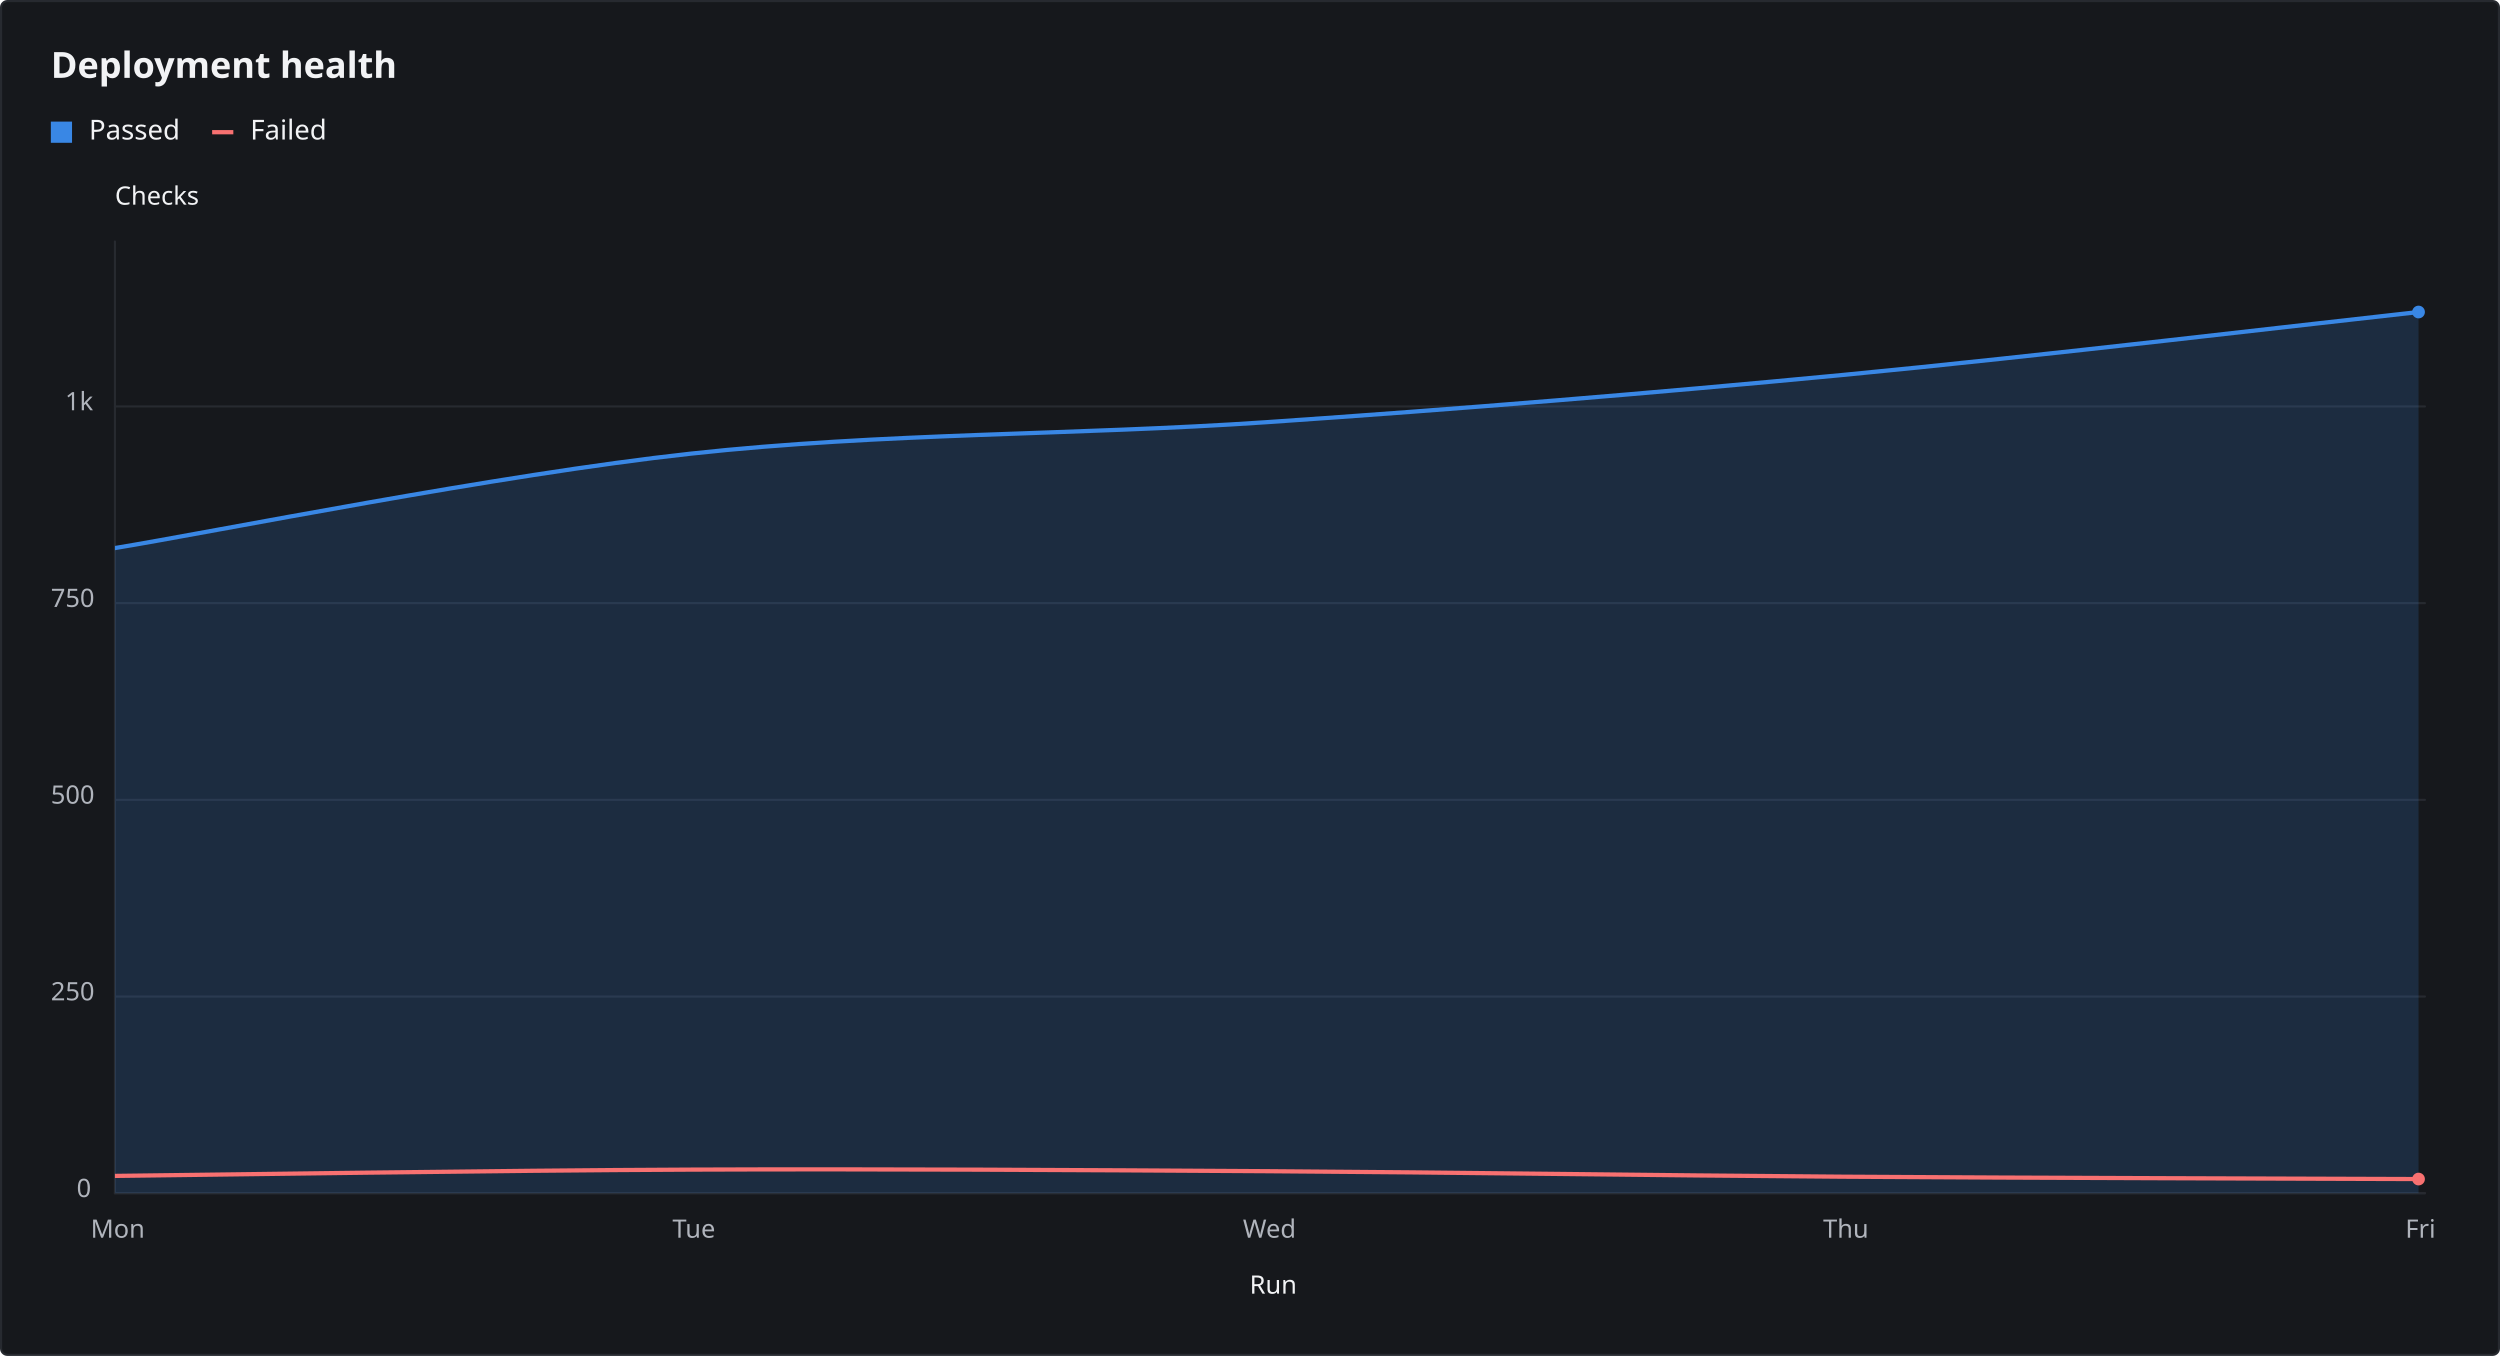
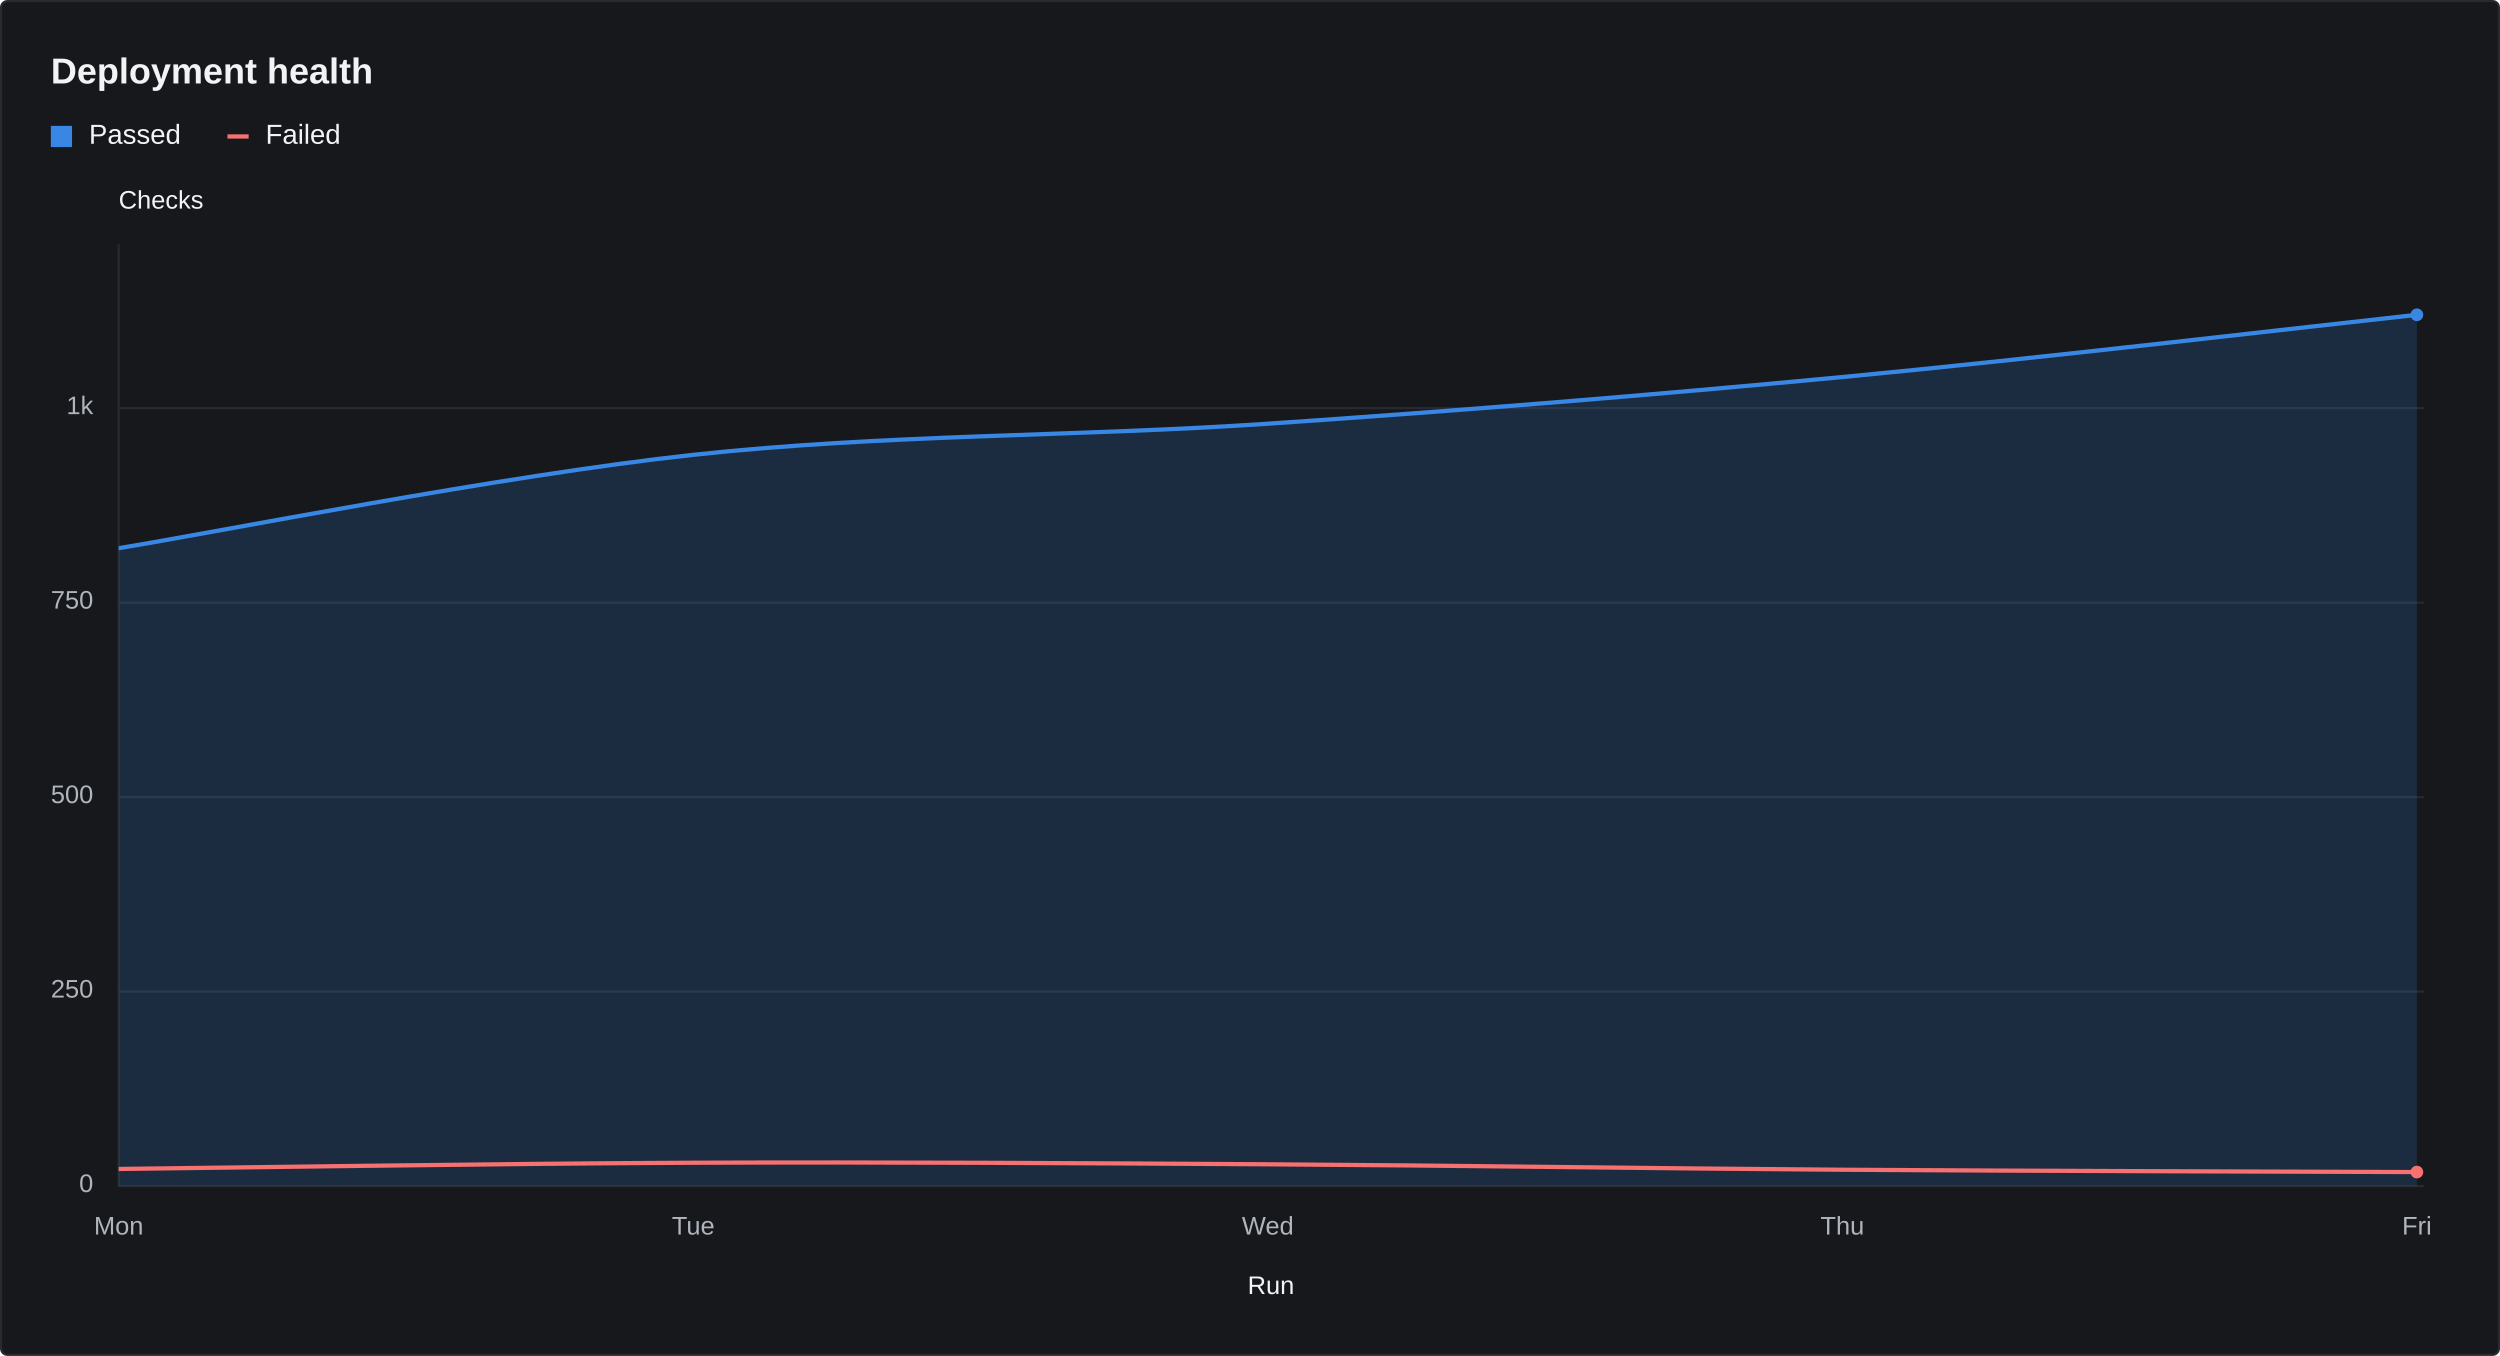
<svg xmlns="http://www.w3.org/2000/svg" width="1180" height="640" viewBox="0 0 1180 640" stroke-linecap="round" stroke-linejoin="round" role="img" aria-label="Deployment health" aria-labelledby="cfx-ex-chart-title" aria-describedby="cfx-ex-chart-description">
  <defs>
    <clipPath id="cfx-ex-chart-clip-1" clipPathUnits="userSpaceOnUse">
      <rect x="24" y="24" width="1132" height="592" />
    </clipPath>
    <clipPath id="cfx-ex-chart-clip-6" clipPathUnits="userSpaceOnUse">
      <rect x="24" y="56.1" width="1132" height="19.5" />
    </clipPath>
    <clipPath id="cfx-ex-chart-clip-8" clipPathUnits="userSpaceOnUse">
-       <rect x="24" y="57.4" width="10" height="10" />
+       <rect x="24" y="59.419" width="10" height="10" />
    </clipPath>
    <clipPath id="cfx-ex-chart-clip-14" clipPathUnits="userSpaceOnUse">
-       <rect x="100.131" y="57.4" width="10" height="10" />
+       <rect x="107.361" y="59.419" width="10" height="10" />
    </clipPath>
    <clipPath id="cfx-ex-chart-clip-20" clipPathUnits="userSpaceOnUse">
      <rect x="24" y="87.6" width="1132" height="528.4" />
    </clipPath>
    <clipPath id="cfx-ex-chart-clip-42" clipPathUnits="userSpaceOnUse">
-       <rect x="54.246" y="114" width="1090.308" height="449.2" />
+       <rect x="56.021" y="115.688" width="1087.75" height="444.138" />
    </clipPath>
  </defs>
  <rect x="0.5" y="0.5" width="1179" height="639" rx="3" data-cfx-role="frame-card" fill="#16181C" stroke="#272A30" stroke-width="1" />
  <g clip-path="url(#cfx-ex-chart-clip-1)">
-     <g data-cfx-role="frame-heading-source" data-cfx-authored-font-request="Calibri, Carlito, Segoe UI, system-ui, sans-serif|700|normal|17|">
+     <g data-cfx-role="frame-heading-source" data-cfx-authored-font-request="Calibri, Carlito, Segoe UI, Arial, system-ui, sans-serif|700|normal|17|">
      <g data-cfx-role="frame-heading">
-         <text x="24" y="36.75" font-family="Calibri, Carlito, Segoe UI, system-ui, sans-serif" font-size="17" font-weight="700" font-style="normal" fill="#F2F3F5" xml:space="preserve" style="white-space:pre;font-language-override:normal;font-palette:normal">Deployment health</text>
+         <text x="24" y="39.39" font-family="Calibri, Carlito, Segoe UI, Arial, system-ui, sans-serif" font-size="17" font-weight="700" font-style="normal" fill="#F2F3F5" xml:space="preserve" style="white-space:pre;font-language-override:normal;font-palette:normal">Deployment health</text>
      </g>
    </g>
  </g>
  <g clip-path="url(#cfx-ex-chart-clip-6)">
    <g id="cfx-ex-chart-node-7" data-cfx-source-id="legend-series-0" data-cfx-role="legend-entry" aria-label="Passed" data-cfx-series-key="cfx:auto:1" data-cfx-state="None">
      <g clip-path="url(#cfx-ex-chart-clip-8)">
-         <rect x="24" y="57.4" width="10" height="10" rx="0" data-cfx-role="legend-swatch" fill="#3987E5" stroke="none" stroke-width="1" />
+         <rect x="24" y="59.419" width="10" height="10" rx="0" data-cfx-role="legend-swatch" fill="#3987E5" stroke="none" stroke-width="1" />
      </g>
      <g data-cfx-role="legend-label">
-         <text x="42" y="65.85" font-family="Calibri, Carlito, Segoe UI, system-ui, sans-serif" font-size="13" font-weight="400" font-style="normal" fill="#F2F3F5" xml:space="preserve" style="white-space:pre;font-language-override:normal;font-palette:normal">Passed</text>
+         <text x="42" y="67.869" font-family="Calibri, Carlito, Segoe UI, Arial, system-ui, sans-serif" font-size="13" font-weight="400" font-style="normal" fill="#F2F3F5" xml:space="preserve" style="white-space:pre;font-language-override:normal;font-palette:normal">Passed</text>
      </g>
    </g>
    <g id="cfx-ex-chart-node-13" data-cfx-source-id="legend-series-1" data-cfx-role="legend-entry" aria-label="Failed" data-cfx-series-key="cfx:auto:2" data-cfx-state="None">
      <g clip-path="url(#cfx-ex-chart-clip-14)">
-         <line x1="100.131" y1="62.4" x2="110.131" y2="62.4" data-cfx-role="legend-swatch" fill="none" stroke="#F87171" stroke-width="2" />
+         <line x1="107.361" y1="64.419" x2="117.361" y2="64.419" data-cfx-role="legend-swatch" fill="none" stroke="#F87171" stroke-width="2" />
      </g>
      <g data-cfx-role="legend-label">
-         <text x="118.131" y="65.85" font-family="Calibri, Carlito, Segoe UI, system-ui, sans-serif" font-size="13" font-weight="400" font-style="normal" fill="#F2F3F5" xml:space="preserve" style="white-space:pre;font-language-override:normal;font-palette:normal">Failed</text>
+         <text x="125.361" y="67.869" font-family="Calibri, Carlito, Segoe UI, Arial, system-ui, sans-serif" font-size="13" font-weight="400" font-style="normal" fill="#F2F3F5" xml:space="preserve" style="white-space:pre;font-language-override:normal;font-palette:normal">Failed</text>
      </g>
    </g>
  </g>
  <g clip-path="url(#cfx-ex-chart-clip-20)">
-     <line x1="54.246" y1="563.2" x2="1144.554" y2="563.2" data-cfx-role="grid-y" fill="none" stroke="#272A30" stroke-width="1" />
-     <line x1="54.246" y1="470.359" x2="1144.554" y2="470.359" data-cfx-role="grid-y" fill="none" stroke="#272A30" stroke-width="1" />
-     <line x1="54.246" y1="377.519" x2="1144.554" y2="377.519" data-cfx-role="grid-y" fill="none" stroke="#272A30" stroke-width="1" />
-     <line x1="54.246" y1="284.678" x2="1144.554" y2="284.678" data-cfx-role="grid-y" fill="none" stroke="#272A30" stroke-width="1" />
-     <line x1="54.246" y1="191.838" x2="1144.554" y2="191.838" data-cfx-role="grid-y" fill="none" stroke="#272A30" stroke-width="1" />
-     <line x1="54.246" y1="563.2" x2="1144.554" y2="563.2" data-cfx-role="axis-x" fill="none" stroke="#272A30" stroke-width="1" />
+     <line x1="56.021" y1="559.825" x2="1143.771" y2="559.825" data-cfx-role="grid-y" fill="none" stroke="#272A30" stroke-width="1" />
+     <line x1="56.021" y1="468.031" x2="1143.771" y2="468.031" data-cfx-role="grid-y" fill="none" stroke="#272A30" stroke-width="1" />
+     <line x1="56.021" y1="376.236" x2="1143.771" y2="376.236" data-cfx-role="grid-y" fill="none" stroke="#272A30" stroke-width="1" />
+     <line x1="56.021" y1="284.442" x2="1143.771" y2="284.442" data-cfx-role="grid-y" fill="none" stroke="#272A30" stroke-width="1" />
+     <line x1="56.021" y1="192.648" x2="1143.771" y2="192.648" data-cfx-role="grid-y" fill="none" stroke="#272A30" stroke-width="1" />
+     <line x1="56.021" y1="559.825" x2="1143.771" y2="559.825" data-cfx-role="axis-x" fill="none" stroke="#272A30" stroke-width="1" />
    <g data-cfx-role="axis-x-label">
-       <text x="42.8" y="584.2" font-family="Calibri, Carlito, Segoe UI, system-ui, sans-serif" font-size="12" font-weight="400" font-style="normal" fill="#B0B4BC" xml:space="preserve" style="white-space:pre;font-language-override:normal;font-palette:normal">Mon</text>
+       <text x="44.35" y="582.688" font-family="Calibri, Carlito, Segoe UI, Arial, system-ui, sans-serif" font-size="12" font-weight="400" font-style="normal" fill="#B0B4BC" xml:space="preserve" style="white-space:pre;font-language-override:normal;font-palette:normal">Mon</text>
    </g>
    <g data-cfx-role="axis-x-label">
-       <text x="317.384" y="584.2" font-family="Calibri, Carlito, Segoe UI, system-ui, sans-serif" font-size="12" font-weight="400" font-style="normal" fill="#B0B4BC" xml:space="preserve" style="white-space:pre;font-language-override:normal;font-palette:normal">Tue</text>
+       <text x="317.093" y="582.688" font-family="Calibri, Carlito, Segoe UI, Arial, system-ui, sans-serif" font-size="12" font-weight="400" font-style="normal" fill="#B0B4BC" xml:space="preserve" style="white-space:pre;font-language-override:normal;font-palette:normal">Tue</text>
    </g>
    <g data-cfx-role="axis-x-label">
-       <text x="586.644" y="584.2" font-family="Calibri, Carlito, Segoe UI, system-ui, sans-serif" font-size="12" font-weight="400" font-style="normal" fill="#B0B4BC" xml:space="preserve" style="white-space:pre;font-language-override:normal;font-palette:normal">Wed</text>
+       <text x="586.168" y="582.688" font-family="Calibri, Carlito, Segoe UI, Arial, system-ui, sans-serif" font-size="12" font-weight="400" font-style="normal" fill="#B0B4BC" xml:space="preserve" style="white-space:pre;font-language-override:normal;font-palette:normal">Wed</text>
    </g>
    <g data-cfx-role="axis-x-label">
-       <text x="860.498" y="584.2" font-family="Calibri, Carlito, Segoe UI, system-ui, sans-serif" font-size="12" font-weight="400" font-style="normal" fill="#B0B4BC" xml:space="preserve" style="white-space:pre;font-language-override:normal;font-palette:normal">Thu</text>
+       <text x="859.245" y="582.688" font-family="Calibri, Carlito, Segoe UI, Arial, system-ui, sans-serif" font-size="12" font-weight="400" font-style="normal" fill="#B0B4BC" xml:space="preserve" style="white-space:pre;font-language-override:normal;font-palette:normal">Thu</text>
    </g>
    <g data-cfx-role="axis-x-label">
-       <text x="1135.328" y="584.2" font-family="Calibri, Carlito, Segoe UI, system-ui, sans-serif" font-size="12" font-weight="400" font-style="normal" fill="#B0B4BC" xml:space="preserve" style="white-space:pre;font-language-override:normal;font-palette:normal">Fri</text>
+       <text x="1133.775" y="582.688" font-family="Calibri, Carlito, Segoe UI, Arial, system-ui, sans-serif" font-size="12" font-weight="400" font-style="normal" fill="#B0B4BC" xml:space="preserve" style="white-space:pre;font-language-override:normal;font-palette:normal">Fri</text>
    </g>
    <g data-cfx-role="axis-x-title">
-       <text x="589.837" y="610.6" font-family="Calibri, Carlito, Segoe UI, system-ui, sans-serif" font-size="12" font-weight="400" font-style="normal" fill="#F2F3F5" xml:space="preserve" style="white-space:pre;font-language-override:normal;font-palette:normal">Run</text>
+       <text x="588.89" y="610.776" font-family="Calibri, Carlito, Segoe UI, Arial, system-ui, sans-serif" font-size="12" font-weight="400" font-style="normal" fill="#F2F3F5" xml:space="preserve" style="white-space:pre;font-language-override:normal;font-palette:normal">Run</text>
    </g>
-     <line x1="54.246" y1="114" x2="54.246" y2="563.2" data-cfx-role="axis-y" fill="none" stroke="#272A30" stroke-width="1" />
+     <line x1="56.021" y1="115.688" x2="56.021" y2="559.825" data-cfx-role="axis-y" fill="none" stroke="#272A30" stroke-width="1" />
    <g data-cfx-role="axis-y-label">
-       <text x="36.164" y="565" font-family="Calibri, Carlito, Segoe UI, system-ui, sans-serif" font-size="12" font-weight="400" font-style="normal" fill="#B0B4BC" xml:space="preserve" style="white-space:pre;font-language-override:normal;font-palette:normal">0</text>
+       <text x="37.348" y="562.645" font-family="Calibri, Carlito, Segoe UI, Arial, system-ui, sans-serif" font-size="12" font-weight="400" font-style="normal" fill="#B0B4BC" xml:space="preserve" style="white-space:pre;font-language-override:normal;font-palette:normal">0</text>
    </g>
    <g data-cfx-role="axis-y-label">
-       <text x="24" y="472.159" font-family="Calibri, Carlito, Segoe UI, system-ui, sans-serif" font-size="12" font-weight="400" font-style="normal" fill="#B0B4BC" xml:space="preserve" style="white-space:pre;font-language-override:normal;font-palette:normal">250</text>
+       <text x="24" y="470.85" font-family="Calibri, Carlito, Segoe UI, Arial, system-ui, sans-serif" font-size="12" font-weight="400" font-style="normal" fill="#B0B4BC" xml:space="preserve" style="white-space:pre;font-language-override:normal;font-palette:normal">250</text>
    </g>
    <g data-cfx-role="axis-y-label">
-       <text x="24" y="379.319" font-family="Calibri, Carlito, Segoe UI, system-ui, sans-serif" font-size="12" font-weight="400" font-style="normal" fill="#B0B4BC" xml:space="preserve" style="white-space:pre;font-language-override:normal;font-palette:normal">500</text>
+       <text x="24" y="379.056" font-family="Calibri, Carlito, Segoe UI, Arial, system-ui, sans-serif" font-size="12" font-weight="400" font-style="normal" fill="#B0B4BC" xml:space="preserve" style="white-space:pre;font-language-override:normal;font-palette:normal">500</text>
    </g>
    <g data-cfx-role="axis-y-label">
-       <text x="24" y="286.478" font-family="Calibri, Carlito, Segoe UI, system-ui, sans-serif" font-size="12" font-weight="400" font-style="normal" fill="#B0B4BC" xml:space="preserve" style="white-space:pre;font-language-override:normal;font-palette:normal">750</text>
+       <text x="24" y="287.262" font-family="Calibri, Carlito, Segoe UI, Arial, system-ui, sans-serif" font-size="12" font-weight="400" font-style="normal" fill="#B0B4BC" xml:space="preserve" style="white-space:pre;font-language-override:normal;font-palette:normal">750</text>
    </g>
    <g data-cfx-role="axis-y-label">
-       <text x="30.709" y="193.638" font-family="Calibri, Carlito, Segoe UI, system-ui, sans-serif" font-size="12" font-weight="400" font-style="normal" fill="#B0B4BC" xml:space="preserve" style="white-space:pre;font-language-override:normal;font-palette:normal">1k</text>
+       <text x="31.348" y="195.467" font-family="Calibri, Carlito, Segoe UI, Arial, system-ui, sans-serif" font-size="12" font-weight="400" font-style="normal" fill="#B0B4BC" xml:space="preserve" style="white-space:pre;font-language-override:normal;font-palette:normal">1k</text>
    </g>
    <g data-cfx-role="axis-y-title">
-       <text x="54.246" y="96.6" font-family="Calibri, Carlito, Segoe UI, system-ui, sans-serif" font-size="12" font-weight="400" font-style="normal" fill="#F2F3F5" xml:space="preserve" style="white-space:pre;font-language-override:normal;font-palette:normal">Checks</text>
+       <text x="56.021" y="98.463" font-family="Calibri, Carlito, Segoe UI, Arial, system-ui, sans-serif" font-size="12" font-weight="400" font-style="normal" fill="#F2F3F5" xml:space="preserve" style="white-space:pre;font-language-override:normal;font-palette:normal">Checks</text>
    </g>
  </g>
  <g id="cfx-ex-chart-node-41" data-cfx-source-id="series-0" data-cfx-role="series" aria-label="Passed" data-cfx-coordinate-system="cartesian" data-cfx-decimation="" data-cfx-kind="Area" data-cfx-pin-state-colors="false" data-cfx-rendered-points="5" data-cfx-semantic-role="" data-cfx-series="0" data-cfx-series-key="cfx:auto:1" data-cfx-series-name="Passed" data-cfx-series-scope="local" data-cfx-source-points="5" data-cfx-state="none">
    <g clip-path="url(#cfx-ex-chart-clip-42)">
      <g data-cfx-role="fill-segment" data-cfx-fill-point-count="5" data-cfx-fill-point-start="0">
-         <path d="M 54.246 258.683 L 60.658 257.605 L 68.031 256.32 L 76.297 254.848 L 85.39 253.206 L 95.242 251.412 L 105.788 249.486 L 116.958 247.445 L 128.687 245.307 L 140.908 243.091 L 153.553 240.815 L 166.556 238.498 L 179.849 236.157 L 193.366 233.812 L 207.038 231.48 L 220.801 229.18 L 234.585 226.93 L 248.325 224.748 L 261.953 222.653 L 275.403 220.663 L 288.607 218.797 L 301.498 217.071 L 314.009 215.506 L 326.073 214.119 L 337.892 212.889 L 349.71 211.776 L 361.529 210.772 L 373.347 209.866 L 385.166 209.05 L 396.984 208.314 L 408.803 207.65 L 420.621 207.048 L 432.44 206.499 L 444.259 205.994 L 456.077 205.524 L 467.896 205.08 L 479.714 204.652 L 491.533 204.231 L 503.351 203.809 L 515.17 203.376 L 526.989 202.922 L 538.807 202.439 L 550.626 201.918 L 562.444 201.349 L 574.263 200.723 L 586.081 200.032 L 597.9 199.265 L 609.718 198.45 L 621.537 197.622 L 633.356 196.78 L 645.174 195.923 L 656.993 195.053 L 668.811 194.168 L 680.63 193.27 L 692.448 192.357 L 704.267 191.43 L 716.086 190.49 L 727.904 189.535 L 739.723 188.566 L 751.541 187.583 L 763.36 186.587 L 775.178 185.576 L 786.997 184.551 L 798.815 183.512 L 810.634 182.459 L 822.453 181.392 L 834.271 180.311 L 846.09 179.215 L 857.908 178.106 L 869.727 176.983 L 881.791 175.812 L 894.302 174.566 L 907.193 173.254 L 920.397 171.886 L 933.846 170.47 L 947.475 169.015 L 961.215 167.531 L 974.999 166.027 L 988.761 164.512 L 1002.434 162.995 L 1015.951 161.485 L 1029.244 159.992 L 1042.247 158.525 L 1054.892 157.092 L 1067.112 155.703 L 1078.842 154.367 L 1090.012 153.094 L 1100.557 151.892 L 1110.41 150.771 L 1119.503 149.739 L 1127.769 148.806 L 1135.142 147.982 L 1141.554 147.274 L 1141.554 563.2 L 1135.142 563.2 L 1127.769 563.2 L 1119.503 563.2 L 1110.41 563.2 L 1100.557 563.2 L 1090.012 563.2 L 1078.842 563.2 L 1067.112 563.2 L 1054.892 563.2 L 1042.247 563.2 L 1029.244 563.2 L 1015.951 563.2 L 1002.434 563.2 L 988.761 563.2 L 974.999 563.2 L 961.215 563.2 L 947.475 563.2 L 933.846 563.2 L 920.397 563.2 L 907.193 563.2 L 894.302 563.2 L 881.791 563.2 L 869.727 563.2 L 857.908 563.2 L 846.09 563.2 L 834.271 563.2 L 822.453 563.2 L 810.634 563.2 L 798.815 563.2 L 786.997 563.2 L 775.178 563.2 L 763.36 563.2 L 751.541 563.2 L 739.723 563.2 L 727.904 563.2 L 716.086 563.2 L 704.267 563.2 L 692.448 563.2 L 680.63 563.2 L 668.811 563.2 L 656.993 563.2 L 645.174 563.2 L 633.356 563.2 L 621.537 563.2 L 609.718 563.2 L 597.9 563.2 L 586.081 563.2 L 574.263 563.2 L 562.444 563.2 L 550.626 563.2 L 538.807 563.2 L 526.989 563.2 L 515.17 563.2 L 503.351 563.2 L 491.533 563.2 L 479.714 563.2 L 467.896 563.2 L 456.077 563.2 L 444.259 563.2 L 432.44 563.2 L 420.621 563.2 L 408.803 563.2 L 396.984 563.2 L 385.166 563.2 L 373.347 563.2 L 361.529 563.2 L 349.71 563.2 L 337.892 563.2 L 326.073 563.2 L 314.009 563.2 L 301.498 563.2 L 288.607 563.2 L 275.403 563.2 L 261.953 563.2 L 248.325 563.2 L 234.585 563.2 L 220.801 563.2 L 207.038 563.2 L 193.366 563.2 L 179.849 563.2 L 166.556 563.2 L 153.553 563.2 L 140.908 563.2 L 128.687 563.2 L 116.958 563.2 L 105.788 563.2 L 95.242 563.2 L 85.39 563.2 L 76.297 563.2 L 68.031 563.2 L 60.658 563.2 L 54.246 563.2 Z" data-cfx-role="area" fill="rgba(57,135,229,0.18)" stroke="none" stroke-width="1" fill-rule="evenodd" />
+         <path d="M 56.021 258.74 L 62.418 257.674 L 69.774 256.404 L 78.021 254.948 L 87.092 253.325 L 96.921 251.551 L 107.442 249.646 L 118.586 247.628 L 130.288 245.514 L 142.48 243.324 L 155.095 241.073 L 168.067 238.782 L 181.329 236.468 L 194.814 234.149 L 208.454 231.844 L 222.184 229.57 L 235.936 227.345 L 249.644 225.188 L 263.24 223.116 L 276.658 221.149 L 289.831 219.303 L 302.691 217.597 L 315.173 216.05 L 327.209 214.678 L 339 213.462 L 350.791 212.362 L 362.581 211.369 L 374.372 210.473 L 386.163 209.666 L 397.954 208.939 L 409.744 208.282 L 421.535 207.687 L 433.326 207.144 L 445.117 206.645 L 456.907 206.18 L 468.698 205.741 L 480.489 205.318 L 492.28 204.902 L 504.07 204.484 L 515.861 204.056 L 527.652 203.607 L 539.443 203.13 L 551.233 202.614 L 563.024 202.052 L 574.815 201.433 L 586.606 200.749 L 598.396 199.991 L 610.187 199.186 L 621.978 198.367 L 633.769 197.534 L 645.56 196.687 L 657.35 195.827 L 669.141 194.952 L 680.932 194.064 L 692.723 193.161 L 704.513 192.245 L 716.304 191.315 L 728.095 190.371 L 739.886 189.413 L 751.676 188.442 L 763.467 187.456 L 775.258 186.456 L 787.049 185.443 L 798.839 184.416 L 810.63 183.375 L 822.421 182.32 L 834.212 181.251 L 846.002 180.168 L 857.793 179.071 L 869.584 177.961 L 881.62 176.803 L 894.102 175.571 L 906.962 174.274 L 920.135 172.921 L 933.553 171.521 L 947.149 170.082 L 960.857 168.615 L 974.609 167.128 L 988.339 165.63 L 1001.979 164.13 L 1015.464 162.638 L 1028.726 161.161 L 1041.698 159.71 L 1054.313 158.294 L 1066.505 156.921 L 1078.207 155.6 L 1089.351 154.341 L 1099.872 153.153 L 1109.701 152.044 L 1118.772 151.024 L 1127.019 150.102 L 1134.375 149.286 L 1140.771 148.587 L 1140.771 559.825 L 1134.375 559.825 L 1127.019 559.825 L 1118.772 559.825 L 1109.701 559.825 L 1099.872 559.825 L 1089.351 559.825 L 1078.207 559.825 L 1066.505 559.825 L 1054.313 559.825 L 1041.698 559.825 L 1028.726 559.825 L 1015.464 559.825 L 1001.979 559.825 L 988.339 559.825 L 974.609 559.825 L 960.857 559.825 L 947.149 559.825 L 933.553 559.825 L 920.135 559.825 L 906.962 559.825 L 894.102 559.825 L 881.62 559.825 L 869.584 559.825 L 857.793 559.825 L 846.002 559.825 L 834.212 559.825 L 822.421 559.825 L 810.63 559.825 L 798.839 559.825 L 787.049 559.825 L 775.258 559.825 L 763.467 559.825 L 751.676 559.825 L 739.886 559.825 L 728.095 559.825 L 716.304 559.825 L 704.513 559.825 L 692.723 559.825 L 680.932 559.825 L 669.141 559.825 L 657.35 559.825 L 645.56 559.825 L 633.769 559.825 L 621.978 559.825 L 610.187 559.825 L 598.396 559.825 L 586.606 559.825 L 574.815 559.825 L 563.024 559.825 L 551.233 559.825 L 539.443 559.825 L 527.652 559.825 L 515.861 559.825 L 504.07 559.825 L 492.28 559.825 L 480.489 559.825 L 468.698 559.825 L 456.907 559.825 L 445.117 559.825 L 433.326 559.825 L 421.535 559.825 L 409.744 559.825 L 397.954 559.825 L 386.163 559.825 L 374.372 559.825 L 362.581 559.825 L 350.791 559.825 L 339 559.825 L 327.209 559.825 L 315.173 559.825 L 302.691 559.825 L 289.831 559.825 L 276.658 559.825 L 263.24 559.825 L 249.644 559.825 L 235.936 559.825 L 222.184 559.825 L 208.454 559.825 L 194.814 559.825 L 181.329 559.825 L 168.067 559.825 L 155.095 559.825 L 142.48 559.825 L 130.288 559.825 L 118.586 559.825 L 107.442 559.825 L 96.921 559.825 L 87.092 559.825 L 78.021 559.825 L 69.774 559.825 L 62.418 559.825 L 56.021 559.825 Z" data-cfx-role="area" fill="rgba(57,135,229,0.18)" stroke="none" stroke-width="1" fill-rule="evenodd" />
      </g>
-       <path d="M 54.246 258.683 C 99.551 251.256 235.464 224.022 326.073 214.119 C 416.682 204.216 507.291 205.454 597.9 199.265 C 688.509 193.075 779.118 185.648 869.727 176.983 C 960.336 168.318 1096.249 152.226 1141.554 147.274" data-cfx-role="line" fill="none" stroke="#3987E5" stroke-width="2" />
+       <path d="M 56.021 258.74 C 101.219 251.396 236.813 224.47 327.209 214.678 C 417.605 204.887 508.001 206.111 598.396 199.991 C 688.792 193.872 779.188 186.528 869.584 177.961 C 959.98 169.393 1095.574 153.482 1140.771 148.587" data-cfx-role="line" fill="none" stroke="#3987E5" stroke-width="2" />
    </g>
    <g id="cfx-ex-chart-node-48" data-cfx-source-id="series-0-point-0" data-cfx-role="point" aria-label="Passed: 820 (1, 820)" data-cfx-axis="primary" data-cfx-display-label="Mon" data-cfx-fill-pattern="None" data-cfx-formatted-value="820" data-cfx-formatted-x="Mon" data-cfx-label="820" data-cfx-point="0" data-cfx-semantic-role="" data-cfx-series="0" data-cfx-series-key="cfx:auto:1" data-cfx-series-scope="local" data-cfx-source-point="0" data-cfx-state="none" data-cfx-x="1" data-cfx-y="820" />
    <g id="cfx-ex-chart-node-50" data-cfx-source-id="series-0-point-1" data-cfx-role="point" aria-label="Passed: 940 (2, 940)" data-cfx-axis="primary" data-cfx-display-label="Tue" data-cfx-fill-pattern="None" data-cfx-formatted-value="940" data-cfx-formatted-x="Tue" data-cfx-label="940" data-cfx-point="1" data-cfx-semantic-role="" data-cfx-series="0" data-cfx-series-key="cfx:auto:1" data-cfx-series-scope="local" data-cfx-source-point="1" data-cfx-state="none" data-cfx-x="2" data-cfx-y="940" />
    <g id="cfx-ex-chart-node-52" data-cfx-source-id="series-0-point-2" data-cfx-role="point" aria-label="Passed: 980 (3, 980)" data-cfx-axis="primary" data-cfx-display-label="Wed" data-cfx-fill-pattern="None" data-cfx-formatted-value="980" data-cfx-formatted-x="Wed" data-cfx-label="980" data-cfx-point="2" data-cfx-semantic-role="" data-cfx-series="0" data-cfx-series-key="cfx:auto:1" data-cfx-series-scope="local" data-cfx-source-point="2" data-cfx-state="none" data-cfx-x="3" data-cfx-y="980" />
    <g id="cfx-ex-chart-node-54" data-cfx-source-id="series-0-point-3" data-cfx-role="point" aria-label="Passed: 1,040 (4, 1040)" data-cfx-axis="primary" data-cfx-display-label="Thu" data-cfx-fill-pattern="None" data-cfx-formatted-value="1k" data-cfx-formatted-x="Thu" data-cfx-label="1,040" data-cfx-point="3" data-cfx-semantic-role="" data-cfx-series="0" data-cfx-series-key="cfx:auto:1" data-cfx-series-scope="local" data-cfx-source-point="3" data-cfx-state="none" data-cfx-x="4" data-cfx-y="1040" />
    <g id="cfx-ex-chart-node-56" data-cfx-source-id="series-0-point-4" data-cfx-role="point" aria-label="Passed: 1,120 (5, 1120)" data-cfx-axis="primary" data-cfx-display-label="Fri" data-cfx-fill-pattern="None" data-cfx-formatted-value="1.1k" data-cfx-formatted-x="Fri" data-cfx-label="1,120" data-cfx-point="4" data-cfx-semantic-role="" data-cfx-series="0" data-cfx-series-key="cfx:auto:1" data-cfx-series-scope="local" data-cfx-source-point="4" data-cfx-state="none" data-cfx-x="5" data-cfx-y="1120">
-       <ellipse cx="1141.554" cy="147.274" rx="3" ry="3" data-cfx-role="marker" fill="#3987E5" stroke="none" stroke-width="0" />
+       <ellipse cx="1140.771" cy="148.587" rx="3" ry="3" data-cfx-role="marker" fill="#3987E5" stroke="none" stroke-width="0" />
    </g>
  </g>
  <g id="cfx-ex-chart-node-60" data-cfx-source-id="series-1" data-cfx-role="series" aria-label="Failed" data-cfx-coordinate-system="cartesian" data-cfx-decimation="" data-cfx-kind="Line" data-cfx-pin-state-colors="false" data-cfx-rendered-points="5" data-cfx-semantic-role="" data-cfx-series="1" data-cfx-series-key="cfx:auto:2" data-cfx-series-name="Failed" data-cfx-series-scope="local" data-cfx-source-points="5" data-cfx-state="none">
    <g clip-path="url(#cfx-ex-chart-clip-42)">
-       <path d="M 54.246 555.03 C 99.551 554.535 235.464 552.43 326.073 552.059 C 416.682 551.688 507.291 552.245 597.9 552.802 C 688.509 553.359 779.118 554.782 869.727 555.401 C 960.336 556.02 1096.249 556.33 1141.554 556.515" data-cfx-role="line" fill="none" stroke="#F87171" stroke-width="2" />
+       <path d="M 56.021 551.747 C 101.219 551.258 236.813 549.177 327.209 548.81 C 417.605 548.443 508.001 548.993 598.396 549.544 C 688.792 550.095 779.188 551.502 869.584 552.114 C 959.98 552.726 1095.574 553.032 1140.771 553.216" data-cfx-role="line" fill="none" stroke="#F87171" stroke-width="2" />
    </g>
    <g id="cfx-ex-chart-node-64" data-cfx-source-id="series-1-point-0" data-cfx-role="point" aria-label="Failed: 22 (1, 22)" data-cfx-axis="primary" data-cfx-display-label="Mon" data-cfx-fill-pattern="None" data-cfx-formatted-value="22" data-cfx-formatted-x="Mon" data-cfx-label="22" data-cfx-point="0" data-cfx-semantic-role="" data-cfx-series="1" data-cfx-series-key="cfx:auto:2" data-cfx-series-scope="local" data-cfx-source-point="0" data-cfx-state="none" data-cfx-x="1" data-cfx-y="22" />
    <g id="cfx-ex-chart-node-66" data-cfx-source-id="series-1-point-1" data-cfx-role="point" aria-label="Failed: 30 (2, 30)" data-cfx-axis="primary" data-cfx-display-label="Tue" data-cfx-fill-pattern="None" data-cfx-formatted-value="30" data-cfx-formatted-x="Tue" data-cfx-label="30" data-cfx-point="1" data-cfx-semantic-role="" data-cfx-series="1" data-cfx-series-key="cfx:auto:2" data-cfx-series-scope="local" data-cfx-source-point="1" data-cfx-state="none" data-cfx-x="2" data-cfx-y="30" />
    <g id="cfx-ex-chart-node-68" data-cfx-source-id="series-1-point-2" data-cfx-role="point" aria-label="Failed: 28 (3, 28)" data-cfx-axis="primary" data-cfx-display-label="Wed" data-cfx-fill-pattern="None" data-cfx-formatted-value="28" data-cfx-formatted-x="Wed" data-cfx-label="28" data-cfx-point="2" data-cfx-semantic-role="" data-cfx-series="1" data-cfx-series-key="cfx:auto:2" data-cfx-series-scope="local" data-cfx-source-point="2" data-cfx-state="none" data-cfx-x="3" data-cfx-y="28" />
    <g id="cfx-ex-chart-node-70" data-cfx-source-id="series-1-point-3" data-cfx-role="point" aria-label="Failed: 21 (4, 21)" data-cfx-axis="primary" data-cfx-display-label="Thu" data-cfx-fill-pattern="None" data-cfx-formatted-value="21" data-cfx-formatted-x="Thu" data-cfx-label="21" data-cfx-point="3" data-cfx-semantic-role="" data-cfx-series="1" data-cfx-series-key="cfx:auto:2" data-cfx-series-scope="local" data-cfx-source-point="3" data-cfx-state="none" data-cfx-x="4" data-cfx-y="21" />
    <g id="cfx-ex-chart-node-72" data-cfx-source-id="series-1-point-4" data-cfx-role="point" aria-label="Failed: 18 (5, 18)" data-cfx-axis="primary" data-cfx-display-label="Fri" data-cfx-fill-pattern="None" data-cfx-formatted-value="18" data-cfx-formatted-x="Fri" data-cfx-label="18" data-cfx-point="4" data-cfx-semantic-role="" data-cfx-series="1" data-cfx-series-key="cfx:auto:2" data-cfx-series-scope="local" data-cfx-source-point="4" data-cfx-state="none" data-cfx-x="5" data-cfx-y="18">
-       <ellipse cx="1141.554" cy="556.515" rx="3" ry="3" data-cfx-role="marker" fill="#F87171" stroke="none" stroke-width="0" />
+       <ellipse cx="1140.771" cy="553.216" rx="3" ry="3" data-cfx-role="marker" fill="#F87171" stroke="none" stroke-width="0" />
    </g>
  </g>
</svg>
